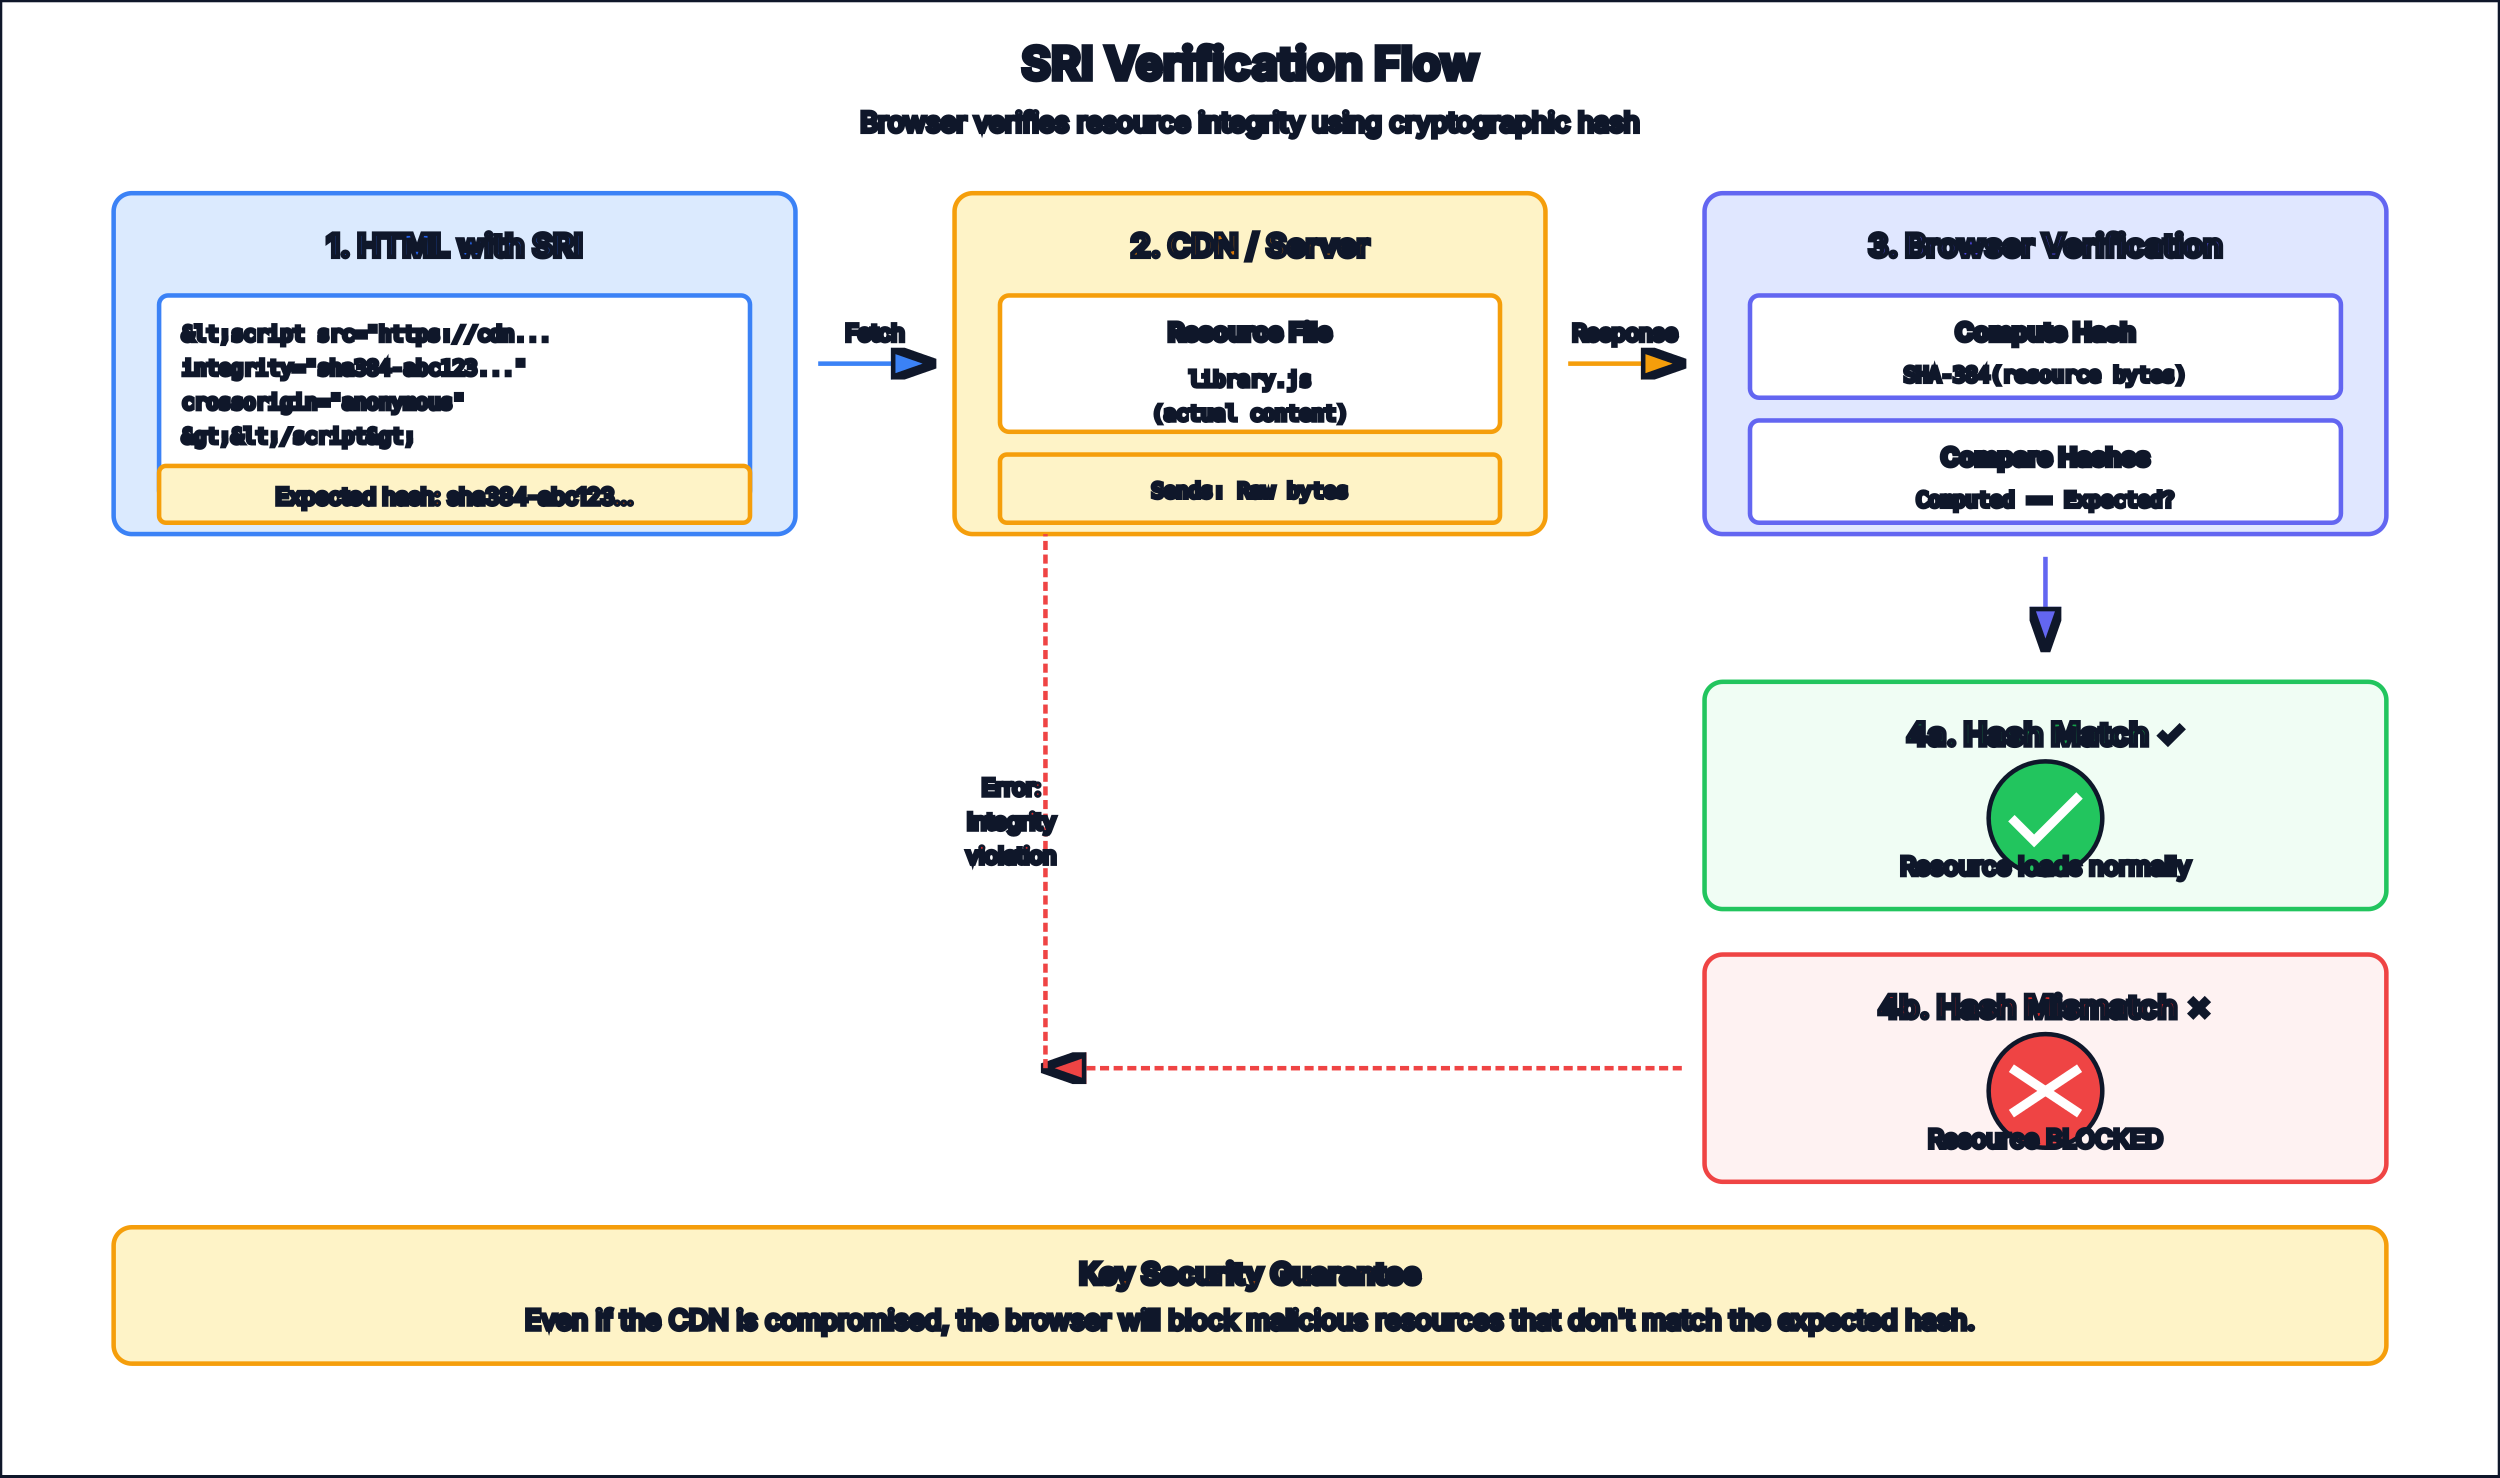
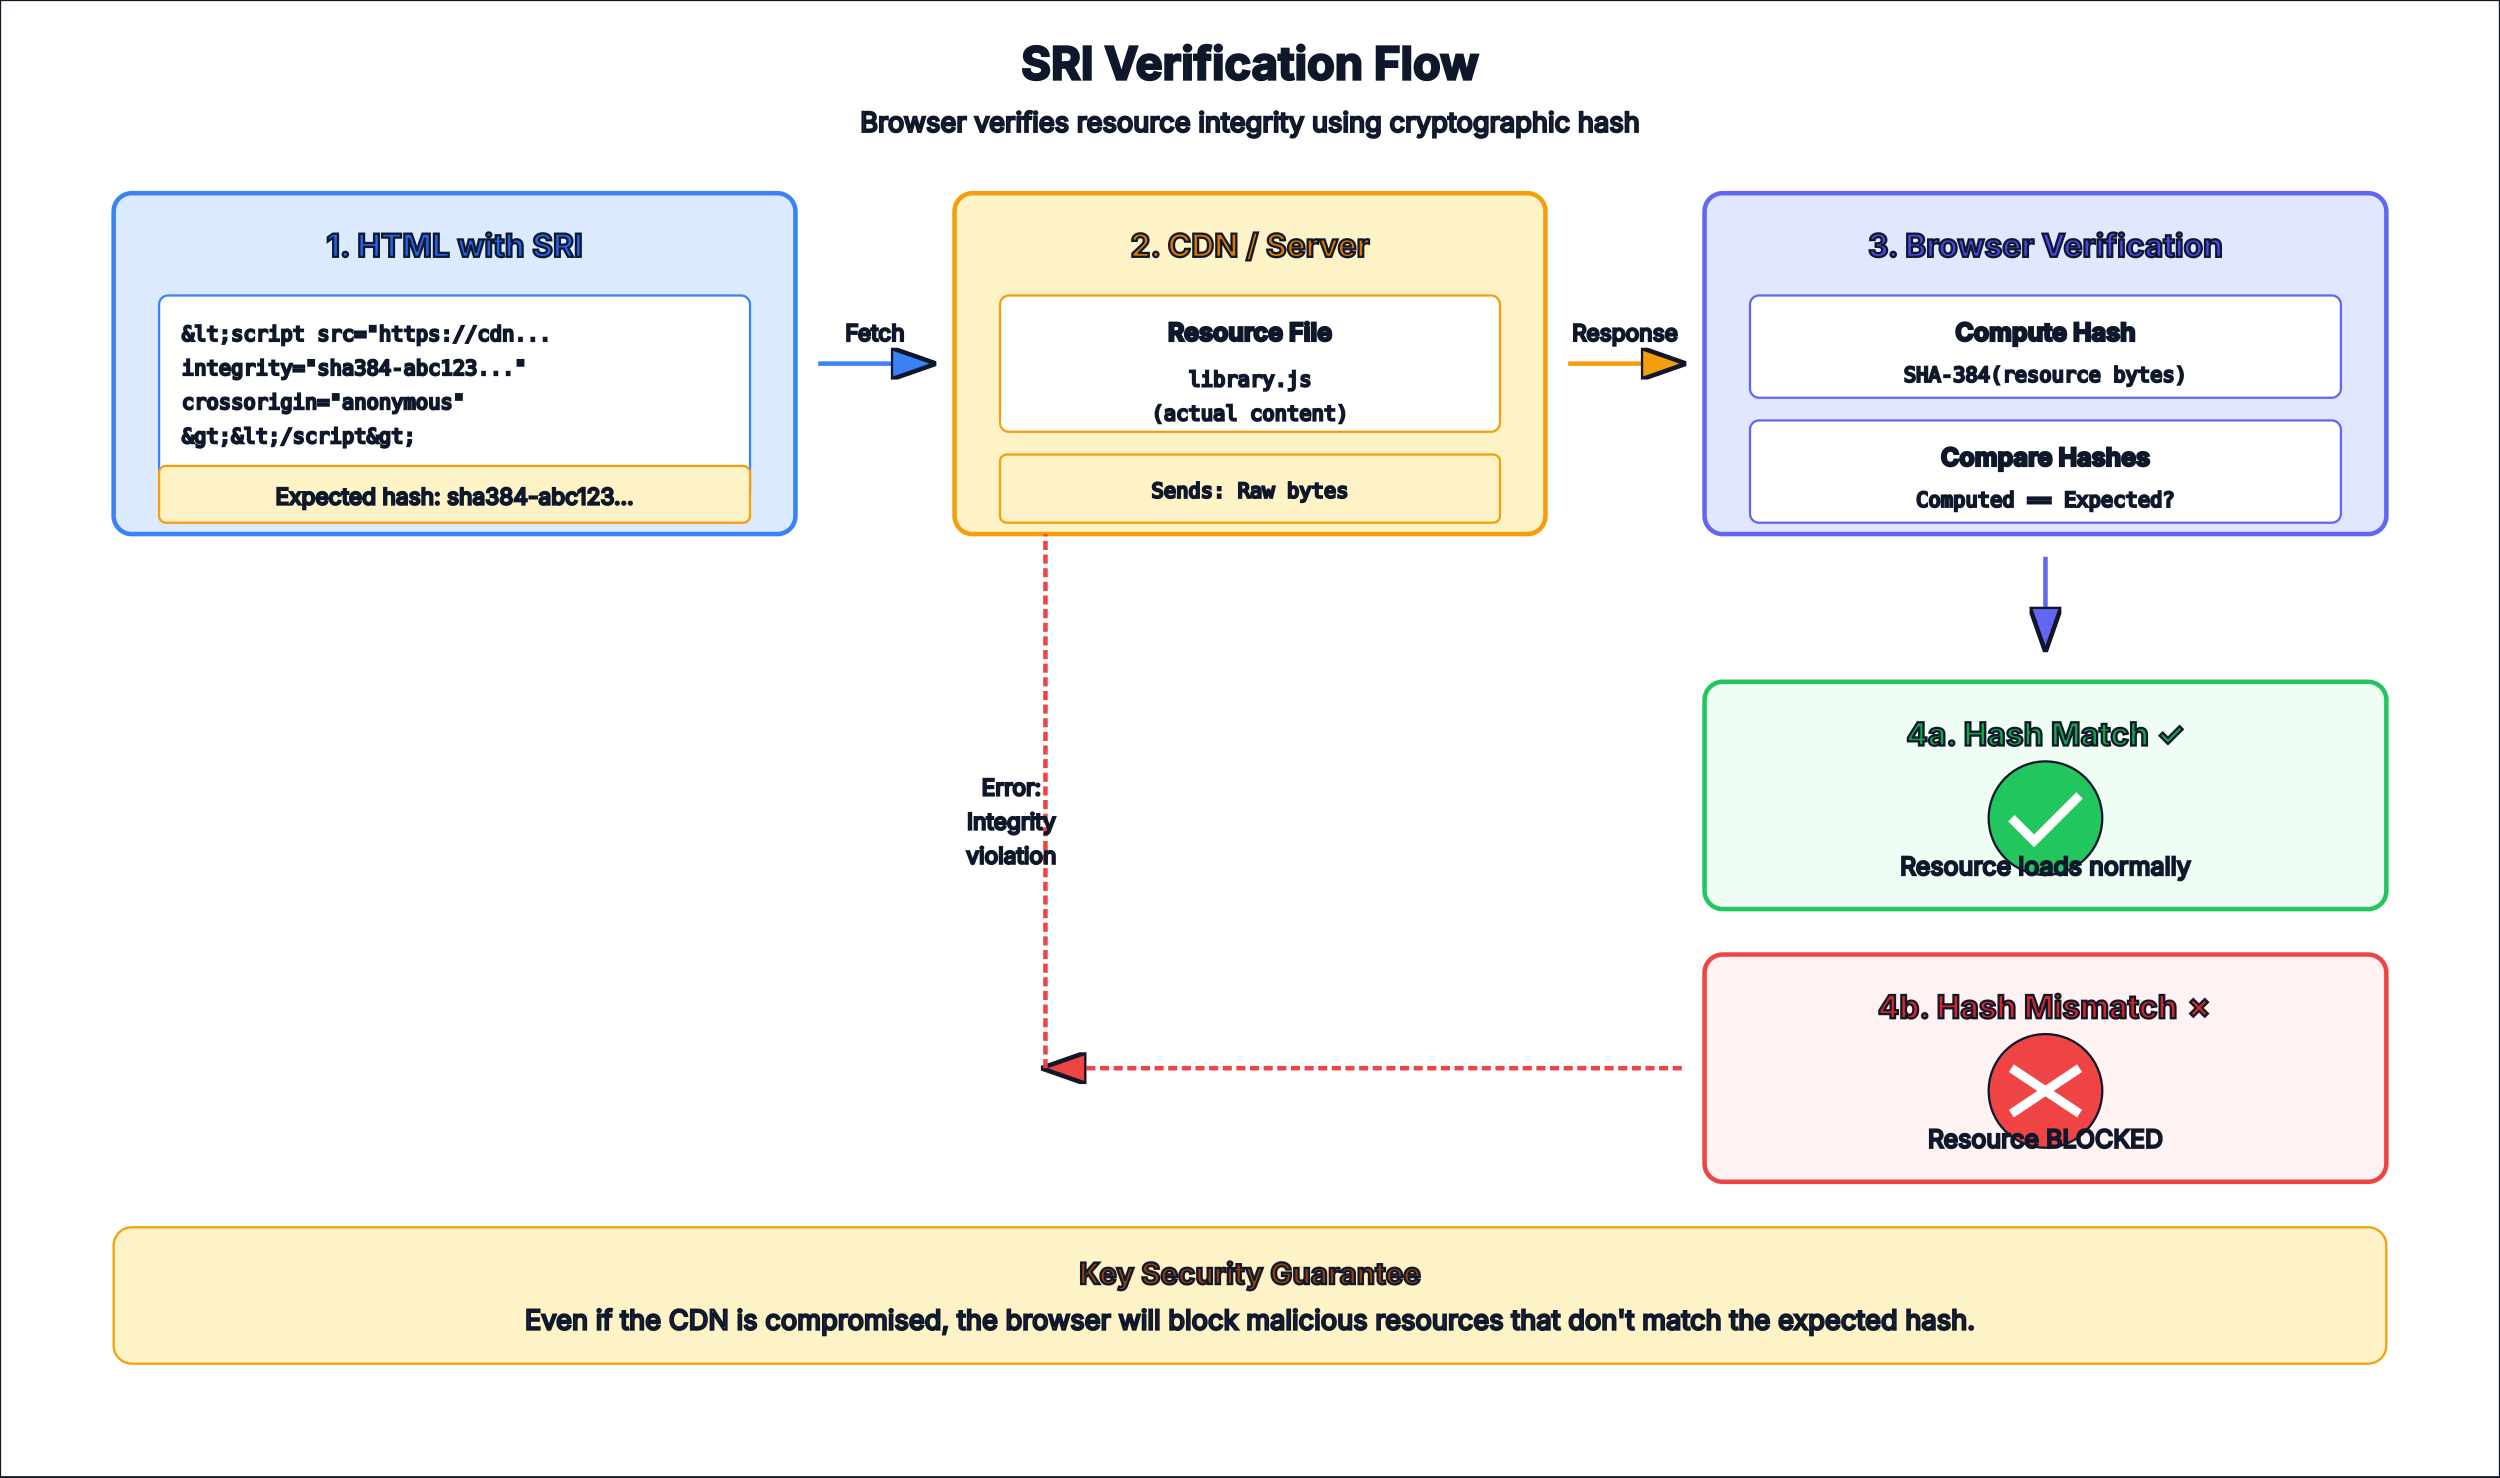
- <svg xmlns="http://www.w3.org/2000/svg" viewBox="0 0 1100 650" fill="none" stroke="#0f172a" stroke-width="2">
+ <svg xmlns="http://www.w3.org/2000/svg" viewBox="0 0 1100 650" fill="none" stroke="#0f172a" stroke-width="1">
  <rect width="1100" height="650" fill="#ffffff" />
  <text x="550" y="35" text-anchor="middle" font-family="system-ui, -apple-system, sans-serif" font-size="20" font-weight="bold" fill="#0f172a">SRI Verification Flow</text>
  <text x="550" y="58" text-anchor="middle" font-family="system-ui, -apple-system, sans-serif" font-size="12" font-weight="400" fill="#475569">Browser verifies resource integrity using cryptographic hash</text>
  <g transform="translate(50, 85)">
    <rect x="0" y="0" width="300" height="150" rx="8" fill="#dbeafe" stroke="#3b82f6" stroke-width="2" />
    <text x="150" y="28" text-anchor="middle" font-family="system-ui, -apple-system, sans-serif" font-size="14" font-weight="bold" fill="#2563eb">1. HTML with SRI</text>
    <rect x="20" y="45" width="260" height="90" rx="4" fill="#ffffff" stroke="#3b82f6" />
    <text x="30" y="65" font-family="monospace" font-size="9" fill="#475569">&amp;lt;script src="https://cdn...</text>
    <text x="30" y="80" font-family="monospace" font-size="9" fill="#475569">  integrity="sha384-abc123..."</text>
    <text x="30" y="95" font-family="monospace" font-size="9" fill="#475569">  crossorigin="anonymous"</text>
    <text x="30" y="110" font-family="monospace" font-size="9" fill="#475569">&amp;gt;&amp;lt;/script&amp;gt;</text>
    <rect x="20" y="120" width="260" height="25" rx="3" fill="#fef3c7" stroke="#f59e0b" />
    <text x="150" y="137" text-anchor="middle" font-family="system-ui, -apple-system, sans-serif" font-size="10" fill="#92400e">Expected hash: sha384-abc123...</text>
  </g>
  <line x1="360" y1="160" x2="410" y2="160" stroke="#3b82f6" stroke-width="2" marker-end="url(#arrowhead-blue)" />
  <text x="385" y="150" text-anchor="middle" font-family="system-ui, -apple-system, sans-serif" font-size="10" fill="#475569">Fetch</text>
  <g transform="translate(420, 85)">
    <rect x="0" y="0" width="260" height="150" rx="8" fill="#fef3c7" stroke="#f59e0b" stroke-width="2" />
    <text x="130" y="28" text-anchor="middle" font-family="system-ui, -apple-system, sans-serif" font-size="14" font-weight="bold" fill="#d97706">2. CDN / Server</text>
    <rect x="20" y="45" width="220" height="60" rx="4" fill="#ffffff" stroke="#f59e0b" />
    <text x="130" y="65" text-anchor="middle" font-family="system-ui, -apple-system, sans-serif" font-size="11" font-weight="bold" fill="#0f172a">Resource File</text>
    <text x="130" y="85" text-anchor="middle" font-family="monospace" font-size="9" fill="#475569">library.js</text>
    <text x="130" y="100" text-anchor="middle" font-family="monospace" font-size="9" fill="#475569">(actual content)</text>
    <rect x="20" y="115" width="220" height="30" rx="3" fill="#fef3c7" stroke="#f59e0b" />
    <text x="130" y="134" text-anchor="middle" font-family="monospace" font-size="9" fill="#92400e">Sends: Raw bytes</text>
  </g>
  <line x1="690" y1="160" x2="740" y2="160" stroke="#f59e0b" stroke-width="2" marker-end="url(#arrowhead-orange)" />
  <text x="715" y="150" text-anchor="middle" font-family="system-ui, -apple-system, sans-serif" font-size="10" fill="#475569">Response</text>
  <g transform="translate(750, 85)">
    <rect x="0" y="0" width="300" height="150" rx="8" fill="#e0e7ff" stroke="#6366f1" stroke-width="2" />
    <text x="150" y="28" text-anchor="middle" font-family="system-ui, -apple-system, sans-serif" font-size="14" font-weight="bold" fill="#4f46e5">3. Browser Verification</text>
    <g transform="translate(20, 45)">
      <rect x="0" y="0" width="260" height="45" rx="4" fill="#ffffff" stroke="#6366f1" />
      <text x="130" y="20" text-anchor="middle" font-family="system-ui, -apple-system, sans-serif" font-size="11" font-weight="bold" fill="#0f172a">Compute Hash</text>
      <text x="130" y="38" text-anchor="middle" font-family="monospace" font-size="9" fill="#475569">SHA-384(resource bytes)</text>
    </g>
    <g transform="translate(20, 100)">
      <rect x="0" y="0" width="260" height="45" rx="4" fill="#ffffff" stroke="#6366f1" />
      <text x="130" y="20" text-anchor="middle" font-family="system-ui, -apple-system, sans-serif" font-size="11" font-weight="bold" fill="#0f172a">Compare Hashes</text>
      <text x="130" y="38" text-anchor="middle" font-family="monospace" font-size="9" fill="#475569">Computed == Expected?</text>
    </g>
  </g>
  <line x1="900" y1="245" x2="900" y2="285" stroke="#6366f1" stroke-width="2" marker-end="url(#arrowhead-purple)" />
  <g transform="translate(750, 300)">
    <rect x="0" y="0" width="300" height="100" rx="8" fill="#f0fdf4" stroke="#22c55e" stroke-width="2" />
    <text x="150" y="28" text-anchor="middle" font-family="system-ui, -apple-system, sans-serif" font-size="14" font-weight="bold" fill="#16a34a">4a. Hash Match ✓</text>
    <circle cx="150" cy="60" r="25" fill="#22c55e" />
    <path d="M 135 60 L 145 70 L 165 50" stroke="#ffffff" stroke-width="4" fill="none" />
    <text x="150" y="85" text-anchor="middle" font-family="system-ui, -apple-system, sans-serif" font-size="11" fill="#475569">Resource loads normally</text>
  </g>
  <g transform="translate(750, 420)">
    <rect x="0" y="0" width="300" height="100" rx="8" fill="#fef2f2" stroke="#ef4444" stroke-width="2" />
    <text x="150" y="28" text-anchor="middle" font-family="system-ui, -apple-system, sans-serif" font-size="14" font-weight="bold" fill="#dc2626">4b. Hash Mismatch ✗</text>
    <circle cx="150" cy="60" r="25" fill="#ef4444" />
    <line x1="135" y1="50" x2="165" y2="70" stroke="#ffffff" stroke-width="4" />
    <line x1="165" y1="50" x2="135" y2="70" stroke="#ffffff" stroke-width="4" />
    <text x="150" y="85" text-anchor="middle" font-family="system-ui, -apple-system, sans-serif" font-size="11" fill="#475569">Resource BLOCKED</text>
  </g>
  <path d="M 740 470 C 600 470, 600 470, 460 470" stroke="#ef4444" stroke-width="2" stroke-dasharray="4,2" marker-end="url(#arrowhead-red)" />
  <path d="M 460 470 L 460 235" stroke="#ef4444" stroke-width="2" stroke-dasharray="4,2" />
  <text x="445" y="350" text-anchor="middle" font-family="system-ui, -apple-system, sans-serif" font-size="10" fill="#dc2626">Error:</text>
  <text x="445" y="365" text-anchor="middle" font-family="system-ui, -apple-system, sans-serif" font-size="10" fill="#dc2626">Integrity</text>
  <text x="445" y="380" text-anchor="middle" font-family="system-ui, -apple-system, sans-serif" font-size="10" fill="#dc2626">violation</text>
  <g transform="translate(50, 540)">
    <rect x="0" y="0" width="1000" height="60" rx="8" fill="#fef3c7" stroke="#f59e0b" />
    <text x="500" y="25" text-anchor="middle" font-family="system-ui, -apple-system, sans-serif" font-size="13" font-weight="bold" fill="#92400e">Key Security Guarantee</text>
    <text x="500" y="45" text-anchor="middle" font-family="system-ui, -apple-system, sans-serif" font-size="12" fill="#475569">Even if the CDN is compromised, the browser will block malicious resources that don't match the expected hash.</text>
  </g>
  <defs>
    <marker id="arrowhead-blue" markerWidth="10" markerHeight="7" refX="9" refY="3.5" orient="auto">
      <polygon points="0 0, 10 3.5, 0 7" fill="#3b82f6" />
    </marker>
    <marker id="arrowhead-orange" markerWidth="10" markerHeight="7" refX="9" refY="3.5" orient="auto">
      <polygon points="0 0, 10 3.5, 0 7" fill="#f59e0b" />
    </marker>
    <marker id="arrowhead-purple" markerWidth="10" markerHeight="7" refX="9" refY="3.5" orient="auto">
      <polygon points="0 0, 10 3.5, 0 7" fill="#6366f1" />
    </marker>
    <marker id="arrowhead-red" markerWidth="10" markerHeight="7" refX="9" refY="3.5" orient="auto">
      <polygon points="0 0, 10 3.5, 0 7" fill="#ef4444" />
    </marker>
  </defs>
</svg>
